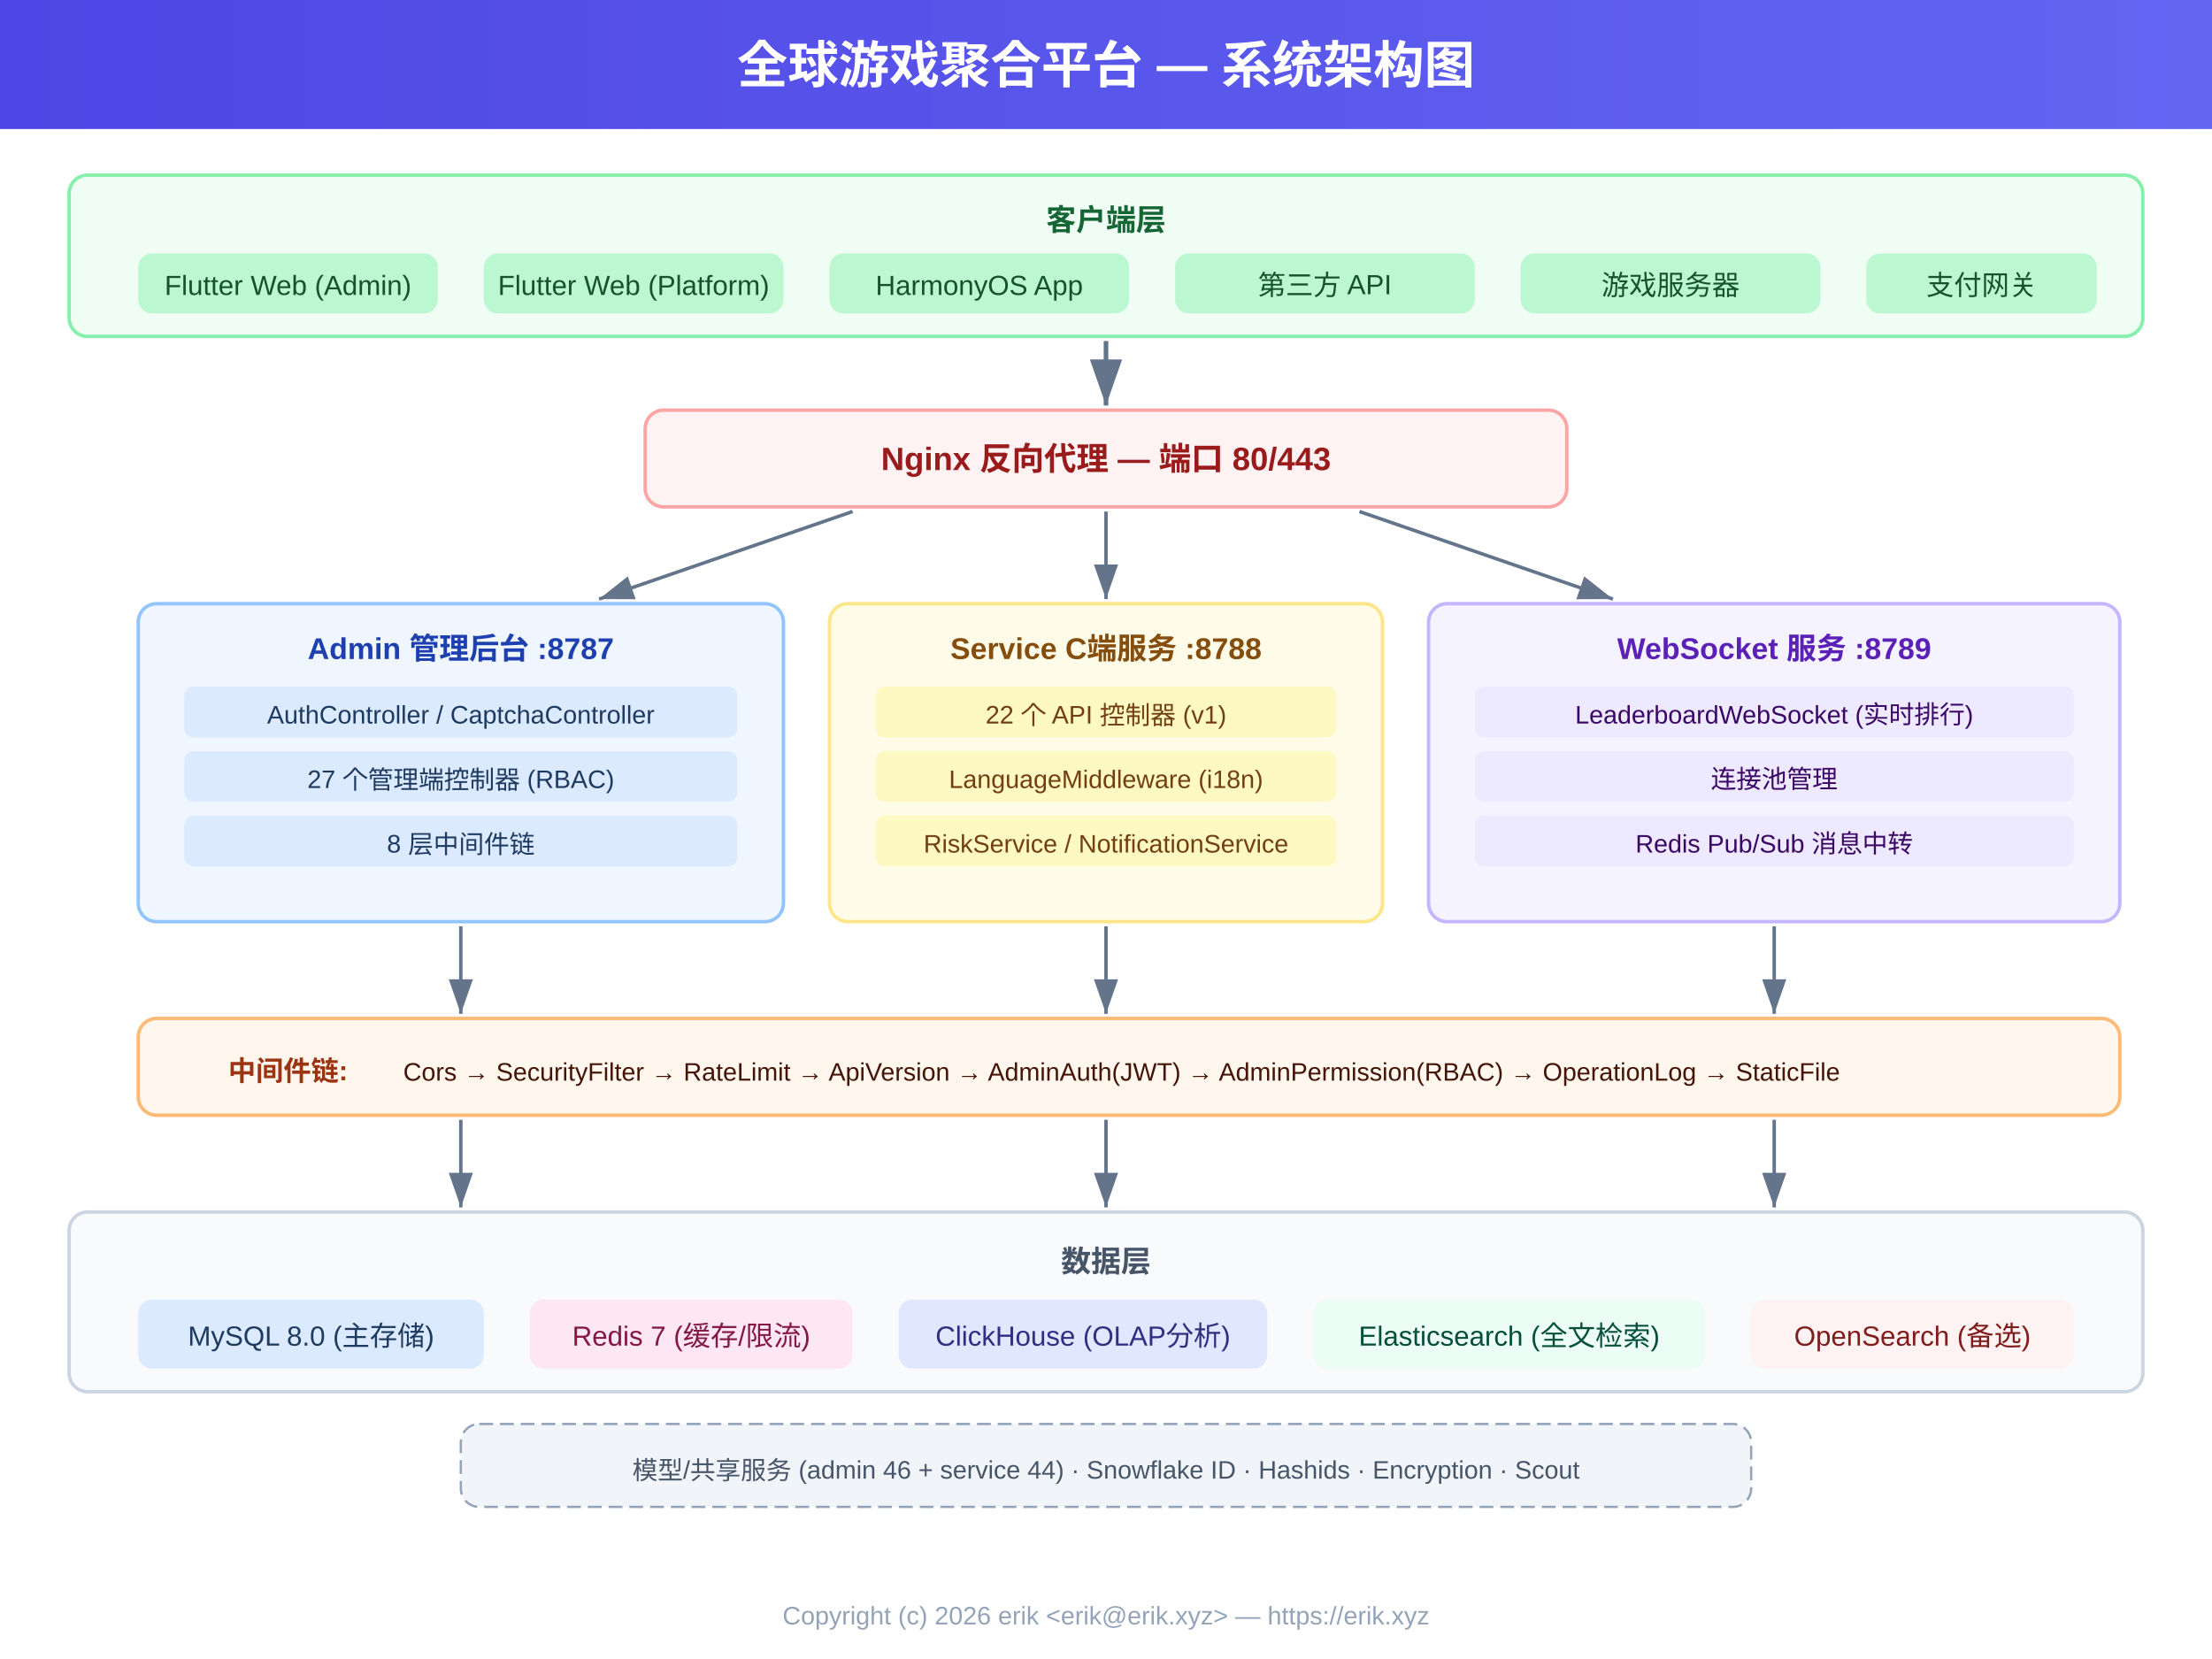
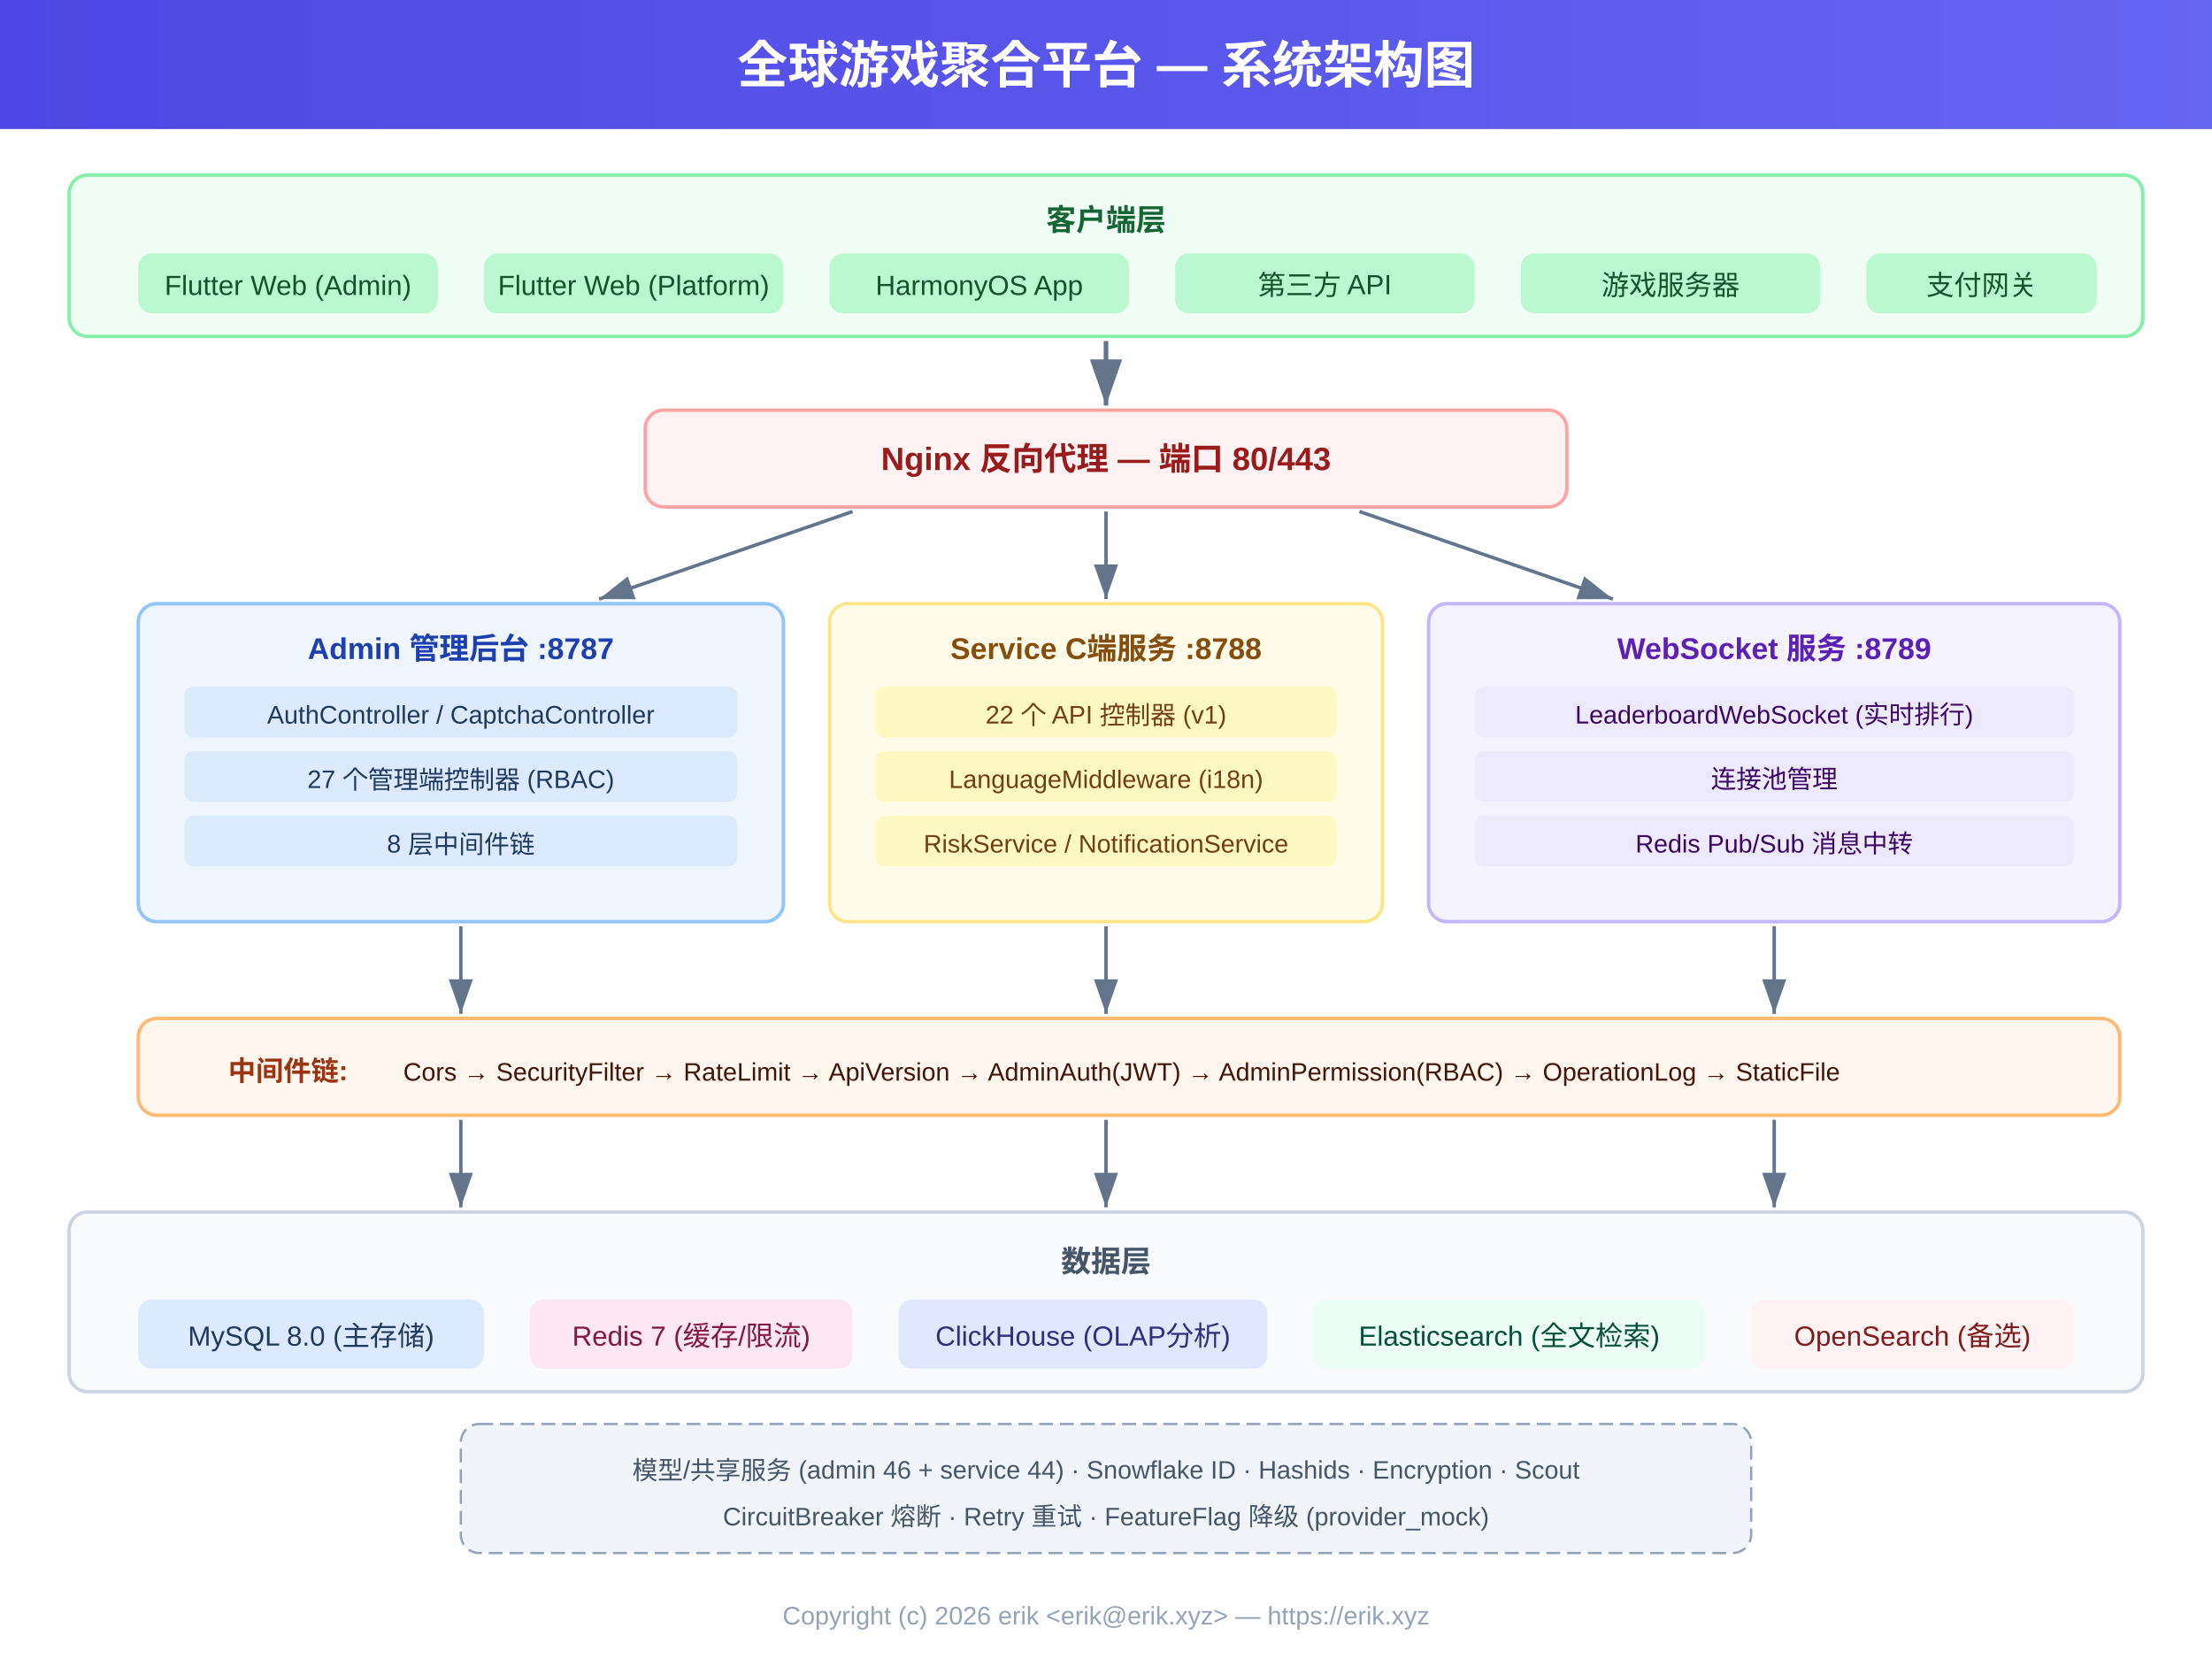
<svg xmlns="http://www.w3.org/2000/svg" viewBox="0 0 960 720" font-family="Arial, 'Noto Sans SC', sans-serif">
  <defs>
    <marker id="arrow" markerWidth="10" markerHeight="7" refX="10" refY="3.5" orient="auto">
      <polygon points="0 0, 10 3.5, 0 7" fill="#64748b" />
    </marker>
    <linearGradient id="hdr" x1="0" y1="0" x2="1" y2="0">
      <stop offset="0%" stop-color="#4f46e5" />
      <stop offset="100%" stop-color="#6366f1" />
    </linearGradient>
  </defs>
  <rect width="960" height="720" fill="#ffffff" />
  <rect x="0" y="0" width="960" height="56" fill="url(#hdr)" />
  <text x="480" y="36" text-anchor="middle" fill="#fff" font-size="22" font-weight="bold">全球游戏聚合平台 — 系统架构图</text>
  <rect x="30" y="76" width="900" height="70" rx="8" fill="#f0fdf4" stroke="#86efac" stroke-width="1.5" />
  <text x="480" y="100" text-anchor="middle" fill="#166534" font-size="13" font-weight="bold">客户端层</text>
  <rect x="60" y="110" width="130" height="26" rx="6" fill="#bbf7d0" />
  <text x="125" y="128" text-anchor="middle" fill="#14532d" font-size="12">Flutter Web (Admin)</text>
  <rect x="210" y="110" width="130" height="26" rx="6" fill="#bbf7d0" />
  <text x="275" y="128" text-anchor="middle" fill="#14532d" font-size="12">Flutter Web (Platform)</text>
  <rect x="360" y="110" width="130" height="26" rx="6" fill="#bbf7d0" />
  <text x="425" y="128" text-anchor="middle" fill="#14532d" font-size="12">HarmonyOS App</text>
  <rect x="510" y="110" width="130" height="26" rx="6" fill="#bbf7d0" />
  <text x="575" y="128" text-anchor="middle" fill="#14532d" font-size="12">第三方 API</text>
  <rect x="660" y="110" width="130" height="26" rx="6" fill="#bbf7d0" />
  <text x="725" y="128" text-anchor="middle" fill="#14532d" font-size="12">游戏服务器</text>
  <rect x="810" y="110" width="100" height="26" rx="6" fill="#bbf7d0" />
  <text x="860" y="128" text-anchor="middle" fill="#14532d" font-size="12">支付网关</text>
  <line x1="480" y1="148" x2="480" y2="176" stroke="#64748b" stroke-width="2" marker-end="url(#arrow)" />
  <rect x="280" y="178" width="400" height="42" rx="8" fill="#fef2f2" stroke="#fca5a5" stroke-width="1.5" />
  <text x="480" y="204" text-anchor="middle" fill="#991b1b" font-size="14" font-weight="bold">Nginx 反向代理 — 端口 80/443</text>
  <line x1="370" y1="222" x2="260" y2="260" stroke="#64748b" stroke-width="1.5" marker-end="url(#arrow)" />
  <line x1="480" y1="222" x2="480" y2="260" stroke="#64748b" stroke-width="1.5" marker-end="url(#arrow)" />
  <line x1="590" y1="222" x2="700" y2="260" stroke="#64748b" stroke-width="1.5" marker-end="url(#arrow)" />
  <rect x="60" y="262" width="280" height="138" rx="8" fill="#eff6ff" stroke="#93c5fd" stroke-width="1.5" />
  <text x="200" y="286" text-anchor="middle" fill="#1e40af" font-size="13" font-weight="bold">Admin 管理后台 :8787</text>
  <rect x="80" y="298" width="240" height="22" rx="4" fill="#dbeafe" />
  <text x="200" y="314" text-anchor="middle" fill="#1e3a5f" font-size="11">AuthController / CaptchaController</text>
  <rect x="80" y="326" width="240" height="22" rx="4" fill="#dbeafe" />
  <text x="200" y="342" text-anchor="middle" fill="#1e3a5f" font-size="11">27 个管理端控制器 (RBAC)</text>
  <rect x="80" y="354" width="240" height="22" rx="4" fill="#dbeafe" />
  <text x="200" y="370" text-anchor="middle" fill="#1e3a5f" font-size="11">8 层中间件链</text>
  <rect x="360" y="262" width="240" height="138" rx="8" fill="#fefce8" stroke="#fde68a" stroke-width="1.5" />
  <text x="480" y="286" text-anchor="middle" fill="#854d0e" font-size="13" font-weight="bold">Service C端服务 :8788</text>
  <rect x="380" y="298" width="200" height="22" rx="4" fill="#fef9c3" />
  <text x="480" y="314" text-anchor="middle" fill="#713f12" font-size="11">22 个 API 控制器 (v1)</text>
  <rect x="380" y="326" width="200" height="22" rx="4" fill="#fef9c3" />
  <text x="480" y="342" text-anchor="middle" fill="#713f12" font-size="11">LanguageMiddleware (i18n)</text>
  <rect x="380" y="354" width="200" height="22" rx="4" fill="#fef9c3" />
  <text x="480" y="370" text-anchor="middle" fill="#713f12" font-size="11">RiskService / NotificationService</text>
  <rect x="620" y="262" width="300" height="138" rx="8" fill="#f5f3ff" stroke="#c4b5fd" stroke-width="1.5" />
  <text x="770" y="286" text-anchor="middle" fill="#5b21b6" font-size="13" font-weight="bold">WebSocket 服务 :8789</text>
  <rect x="640" y="298" width="260" height="22" rx="4" fill="#ede9fe" />
  <text x="770" y="314" text-anchor="middle" fill="#3b0764" font-size="11">LeaderboardWebSocket (实时排行)</text>
  <rect x="640" y="326" width="260" height="22" rx="4" fill="#ede9fe" />
  <text x="770" y="342" text-anchor="middle" fill="#3b0764" font-size="11">连接池管理</text>
  <rect x="640" y="354" width="260" height="22" rx="4" fill="#ede9fe" />
  <text x="770" y="370" text-anchor="middle" fill="#3b0764" font-size="11">Redis Pub/Sub 消息中转</text>
  <line x1="200" y1="402" x2="200" y2="440" stroke="#64748b" stroke-width="1.5" marker-end="url(#arrow)" />
  <line x1="480" y1="402" x2="480" y2="440" stroke="#64748b" stroke-width="1.5" marker-end="url(#arrow)" />
  <line x1="770" y1="402" x2="770" y2="440" stroke="#64748b" stroke-width="1.5" marker-end="url(#arrow)" />
  <rect x="60" y="442" width="860" height="42" rx="8" fill="#fff7ed" stroke="#fdba74" stroke-width="1.5" />
  <text x="99" y="469" fill="#9a3412" font-size="12" font-weight="bold">中间件链:</text>
  <text x="175" y="469" fill="#431407" font-size="11">Cors → SecurityFilter → RateLimit → ApiVersion → AdminAuth(JWT) → AdminPermission(RBAC) → OperationLog → StaticFile</text>
  <line x1="200" y1="486" x2="200" y2="524" stroke="#64748b" stroke-width="1.5" marker-end="url(#arrow)" />
  <line x1="480" y1="486" x2="480" y2="524" stroke="#64748b" stroke-width="1.5" marker-end="url(#arrow)" />
  <line x1="770" y1="486" x2="770" y2="524" stroke="#64748b" stroke-width="1.5" marker-end="url(#arrow)" />
  <rect x="30" y="526" width="900" height="78" rx="8" fill="#f8fafc" stroke="#cbd5e1" stroke-width="1.5" />
  <text x="480" y="552" text-anchor="middle" fill="#475569" font-size="13" font-weight="bold">数据层</text>
  <rect x="60" y="564" width="150" height="30" rx="6" fill="#dbeafe" />
  <text x="135" y="584" text-anchor="middle" fill="#1e3a5f" font-size="12">MySQL 8.0 (主存储)</text>
  <rect x="230" y="564" width="140" height="30" rx="6" fill="#fce7f3" />
  <text x="300" y="584" text-anchor="middle" fill="#831843" font-size="12">Redis 7 (缓存/限流)</text>
  <rect x="390" y="564" width="160" height="30" rx="6" fill="#e0e7ff" />
  <text x="470" y="584" text-anchor="middle" fill="#312e81" font-size="12">ClickHouse (OLAP分析)</text>
  <rect x="570" y="564" width="170" height="30" rx="6" fill="#ecfdf5" />
  <text x="655" y="584" text-anchor="middle" fill="#064e3b" font-size="12">Elasticsearch (全文检索)</text>
  <rect x="760" y="564" width="140" height="30" rx="6" fill="#fef2f2" />
  <text x="830" y="584" text-anchor="middle" fill="#7f1d1d" font-size="12">OpenSearch (备选)</text>
-   <rect x="200" y="618" width="560" height="36" rx="8" fill="#f1f5f9" stroke="#94a3b8" stroke-width="1" stroke-dasharray="6,3" />
+   <rect x="200" y="618" width="560" height="56" rx="8" fill="#f1f5f9" stroke="#94a3b8" stroke-width="1" stroke-dasharray="6,3" />
  <text x="480" y="642" text-anchor="middle" fill="#475569" font-size="11">模型/共享服务 (admin 46 + service 44) · Snowflake ID · Hashids · Encryption · Scout</text>
+   <text x="480" y="662" text-anchor="middle" fill="#475569" font-size="11">CircuitBreaker 熔断 · Retry 重试 · FeatureFlag 降级 (provider_mock)</text>
  <text x="480" y="705" text-anchor="middle" fill="#94a3b8" font-size="11">Copyright (c) 2026 erik &lt;erik@erik.xyz&gt; — https://erik.xyz</text>
</svg>
